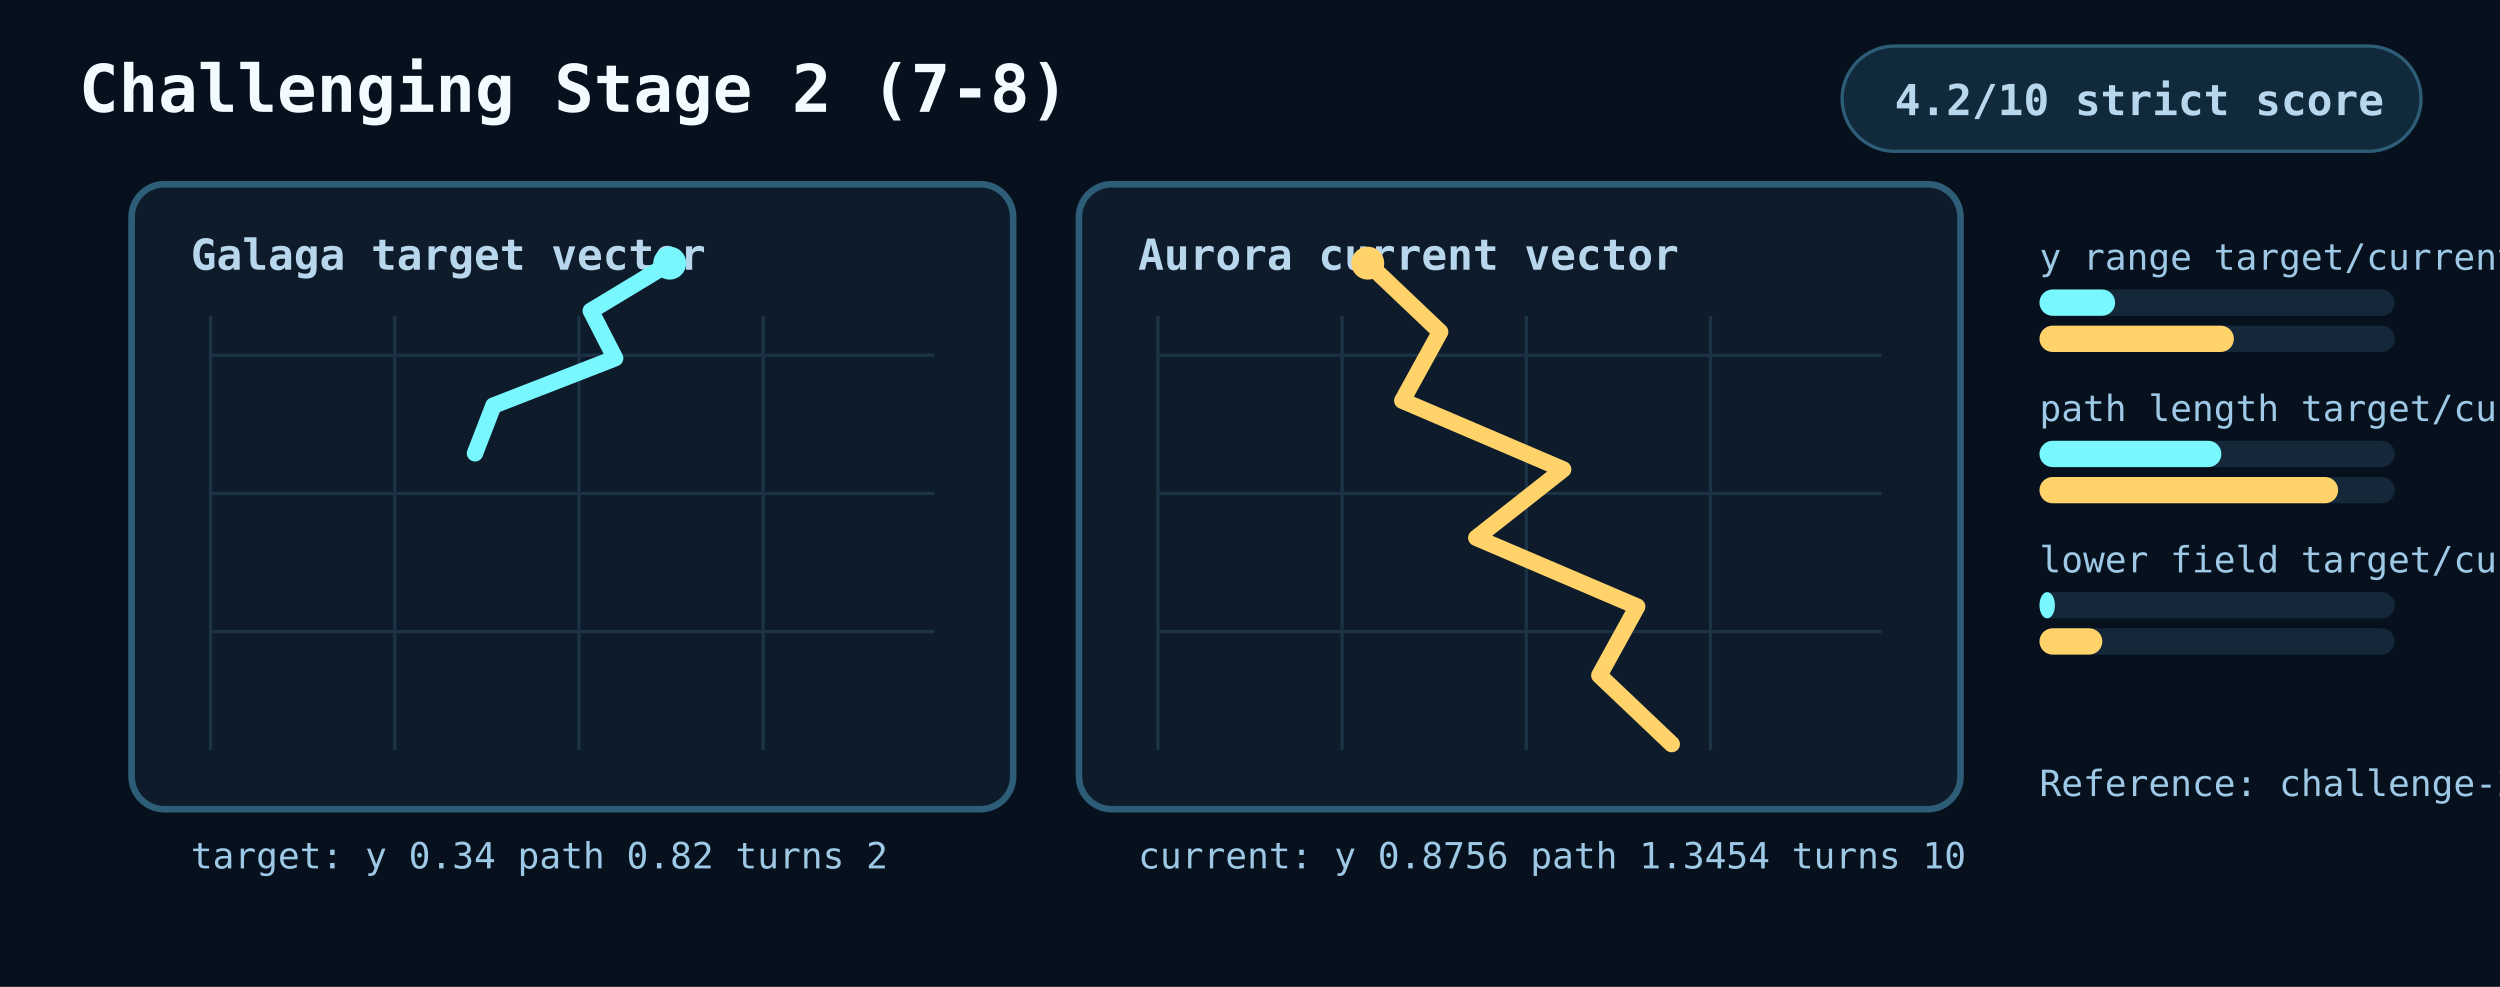
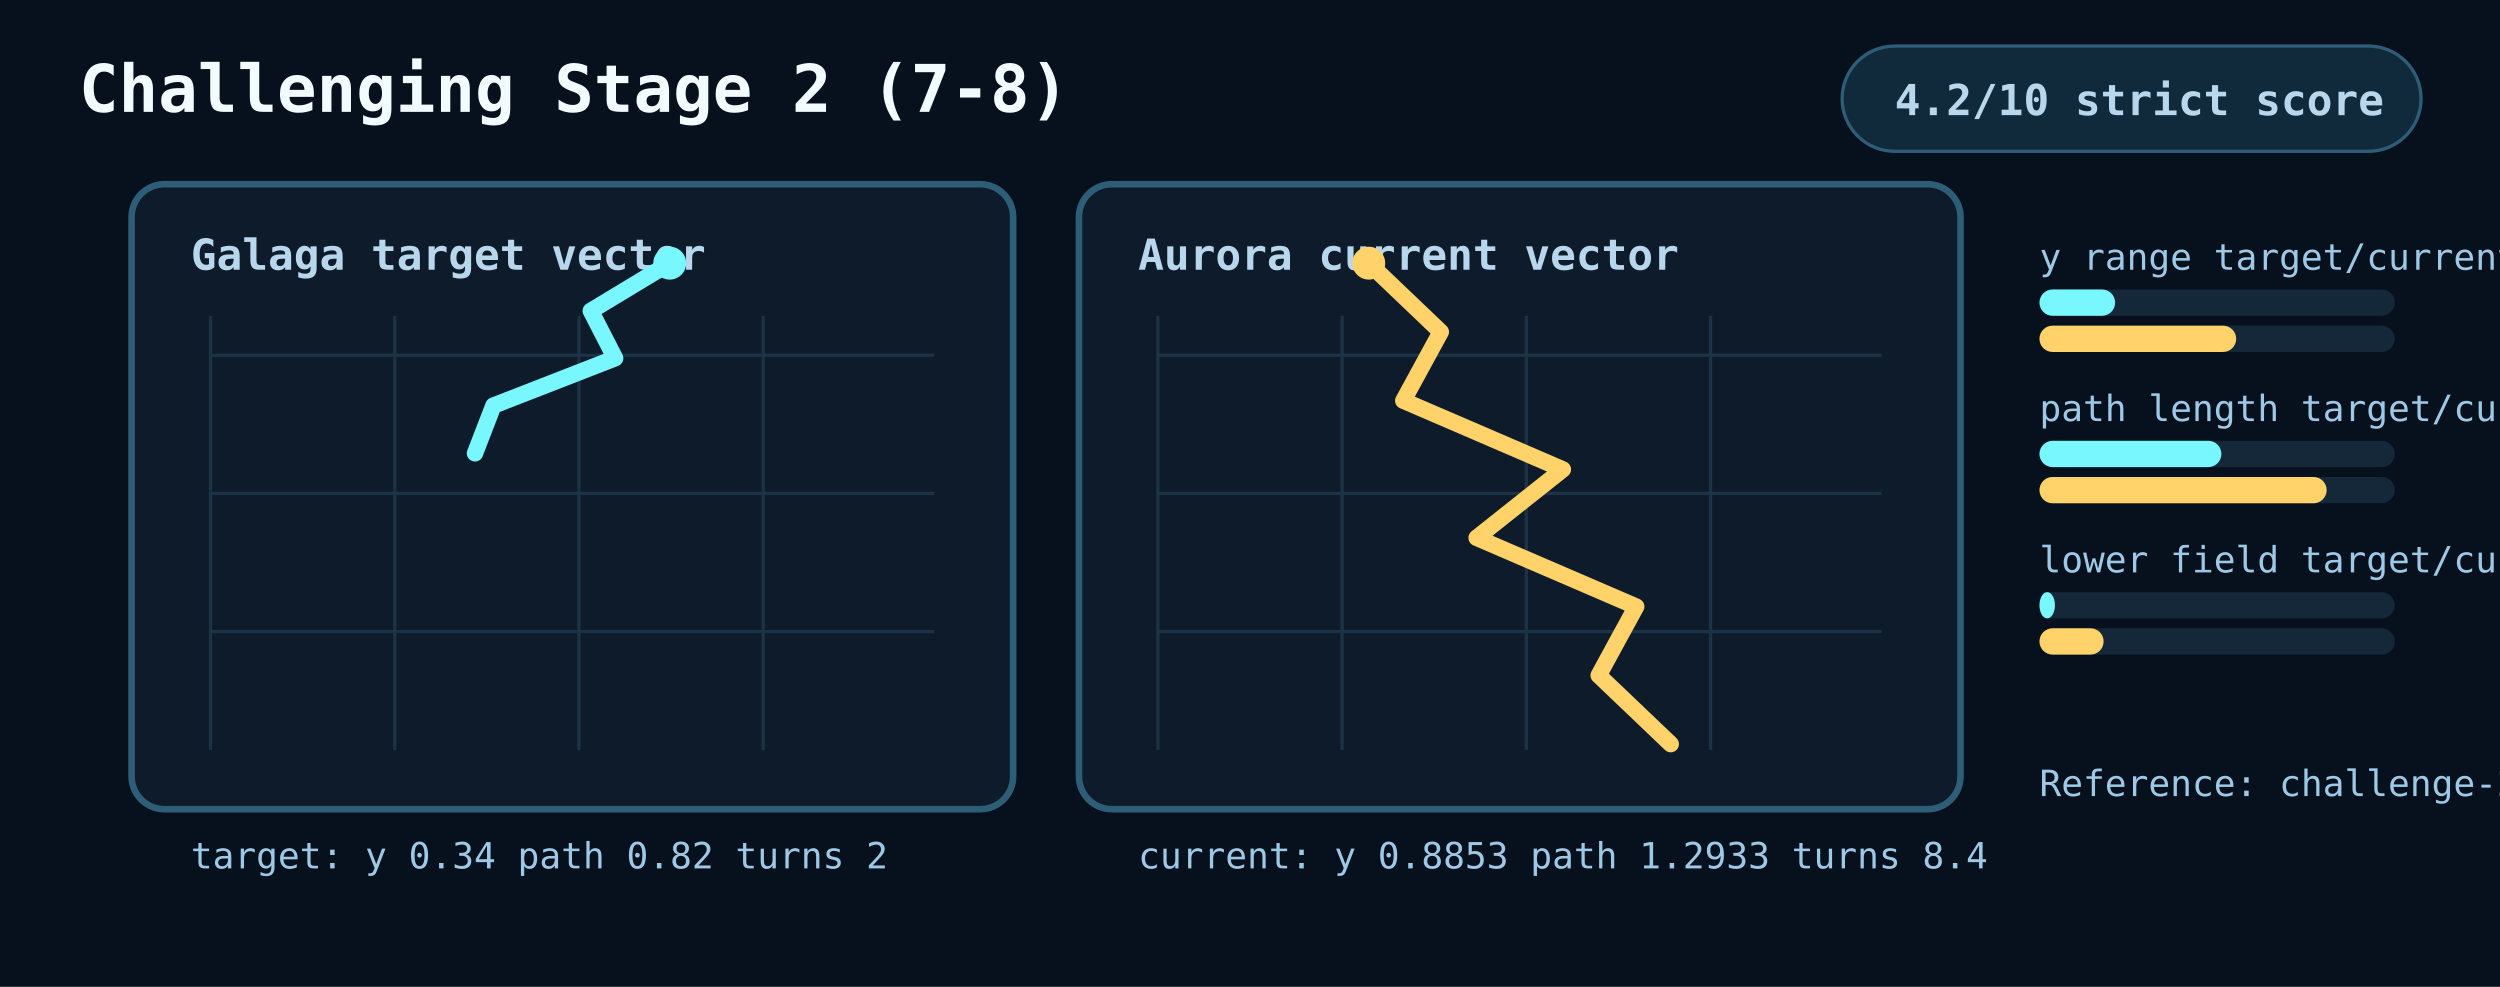
<svg xmlns="http://www.w3.org/2000/svg" width="760" height="300" viewBox="0 0 760 300" role="img" aria-labelledby="title desc">
  <style>
    .bg{fill:#06111d}.panel{fill:#0d1b2a;stroke:#2e5d78;stroke-width:2}.grid{stroke:#1b3344;stroke-width:1}.target{fill:none;stroke:#78f7ff;stroke-width:5;stroke-linecap:round;stroke-linejoin:round}.current{fill:none;stroke:#ffd36a;stroke-width:5;stroke-linecap:round;stroke-linejoin:round}.dotT{fill:#78f7ff}.dotC{fill:#ffd36a}.text{fill:#f2fbff;font:700 20px ui-monospace,Menlo,monospace}.small{fill:#b8d7ec;font:700 13px ui-monospace,Menlo,monospace}.tiny{fill:#9ec9e6;font:11px ui-monospace,Menlo,monospace}.barBg{fill:#14283a}.targetBar{fill:#78f7ff}.currentBar{fill:#ffd36a}.pill{fill:#102a3b;stroke:#2e5d78}
  </style>
  <rect class="bg" x="0" y="0" width="760" height="300" />
  <text class="text" x="24" y="34">Challenging Stage 2 (7-8)</text>
  <rect class="pill" x="560" y="14" width="176" height="32" rx="16" />
  <text class="small" x="576" y="35">4.2/10 strict score</text>
  <rect class="panel" x="40" y="56" width="268" height="190" rx="10" />
  <rect class="panel" x="328" y="56" width="268" height="190" rx="10" />
  <text class="small" x="58" y="82">Galaga target vector</text>
  <text class="small" x="346" y="82">Aurora current vector</text>
  <line class="grid" x1="64" y1="96" x2="64" y2="228" />
  <line class="grid" x1="352" y1="96" x2="352" y2="228" />
  <line class="grid" x1="120" y1="96" x2="120" y2="228" />
  <line class="grid" x1="408" y1="96" x2="408" y2="228" />
  <line class="grid" x1="176" y1="96" x2="176" y2="228" />
  <line class="grid" x1="464" y1="96" x2="464" y2="228" />
  <line class="grid" x1="232" y1="96" x2="232" y2="228" />
  <line class="grid" x1="520" y1="96" x2="520" y2="228" />
  <line class="grid" x1="64" y1="108" x2="284" y2="108" />
  <line class="grid" x1="352" y1="108" x2="572" y2="108" />
  <line class="grid" x1="64" y1="150" x2="284" y2="150" />
  <line class="grid" x1="352" y1="150" x2="572" y2="150" />
  <line class="grid" x1="64" y1="192" x2="284" y2="192" />
  <line class="grid" x1="352" y1="192" x2="572" y2="192" />
  <polyline class="target" points="203.6,80 179.6,94.5 187,108.9 150,123.3 144.4,137.8" />
-   <polyline class="current" points="415.8,80 437.8,100.9 426.3,121.8 475.2,142.7 448.8,163.5 497.7,184.4 486.2,205.3 508.2,226.2" />
+   <polyline class="current" points="416.1,80 438,100.9 426.6,121.8 475.1,142.7 448.9,163.5 497.4,184.4 486,205.3 507.9,226.2" />
  <circle class="dotT" cx="203.6" cy="80" r="5" />
-   <circle class="dotC" cx="415.8" cy="80" r="5" />
+   <circle class="dotC" cx="416.1" cy="80" r="5" />
  <text class="tiny" x="58" y="264">target: y 0.34 path 0.82 turns 2</text>
-   <text class="tiny" x="346" y="264">current: y 0.8756 path 1.3454 turns 10</text>
+   <text class="tiny" x="346" y="264">current: y 0.8853 path 1.2933 turns 8.4</text>
  <g>
    <text x="620" y="82" class="tiny">y range target/current</text>
    <rect x="620" y="88" width="108" height="8" rx="4" class="barBg" />
    <rect x="620" y="88" width="23" height="8" rx="4" class="targetBar" />
    <rect x="620" y="99" width="108" height="8" rx="4" class="barBg" />
-     <rect x="620" y="99" width="59.1" height="8" rx="4" class="currentBar" />
+     <rect x="620" y="99" width="59.8" height="8" rx="4" class="currentBar" />
  </g>
  <g>
    <text x="620" y="128" class="tiny">path length target/current</text>
    <rect x="620" y="134" width="108" height="8" rx="4" class="barBg" />
    <rect x="620" y="134" width="55.3" height="8" rx="4" class="targetBar" />
    <rect x="620" y="145" width="108" height="8" rx="4" class="barBg" />
-     <rect x="620" y="145" width="90.8" height="8" rx="4" class="currentBar" />
+     <rect x="620" y="145" width="87.3" height="8" rx="4" class="currentBar" />
  </g>
  <g>
    <text x="620" y="174" class="tiny">lower field target/current</text>
    <rect x="620" y="180" width="108" height="8" rx="4" class="barBg" />
    <rect x="620" y="180" width="4.7" height="8" rx="4" class="targetBar" />
    <rect x="620" y="191" width="108" height="8" rx="4" class="barBg" />
-     <rect x="620" y="191" width="19.1" height="8" rx="4" class="currentBar" />
+     <rect x="620" y="191" width="19.5" height="8" rx="4" class="currentBar" />
  </g>
  <text class="tiny" x="620" y="242">Reference: challenge-2-arrival-group-1</text>
</svg>
